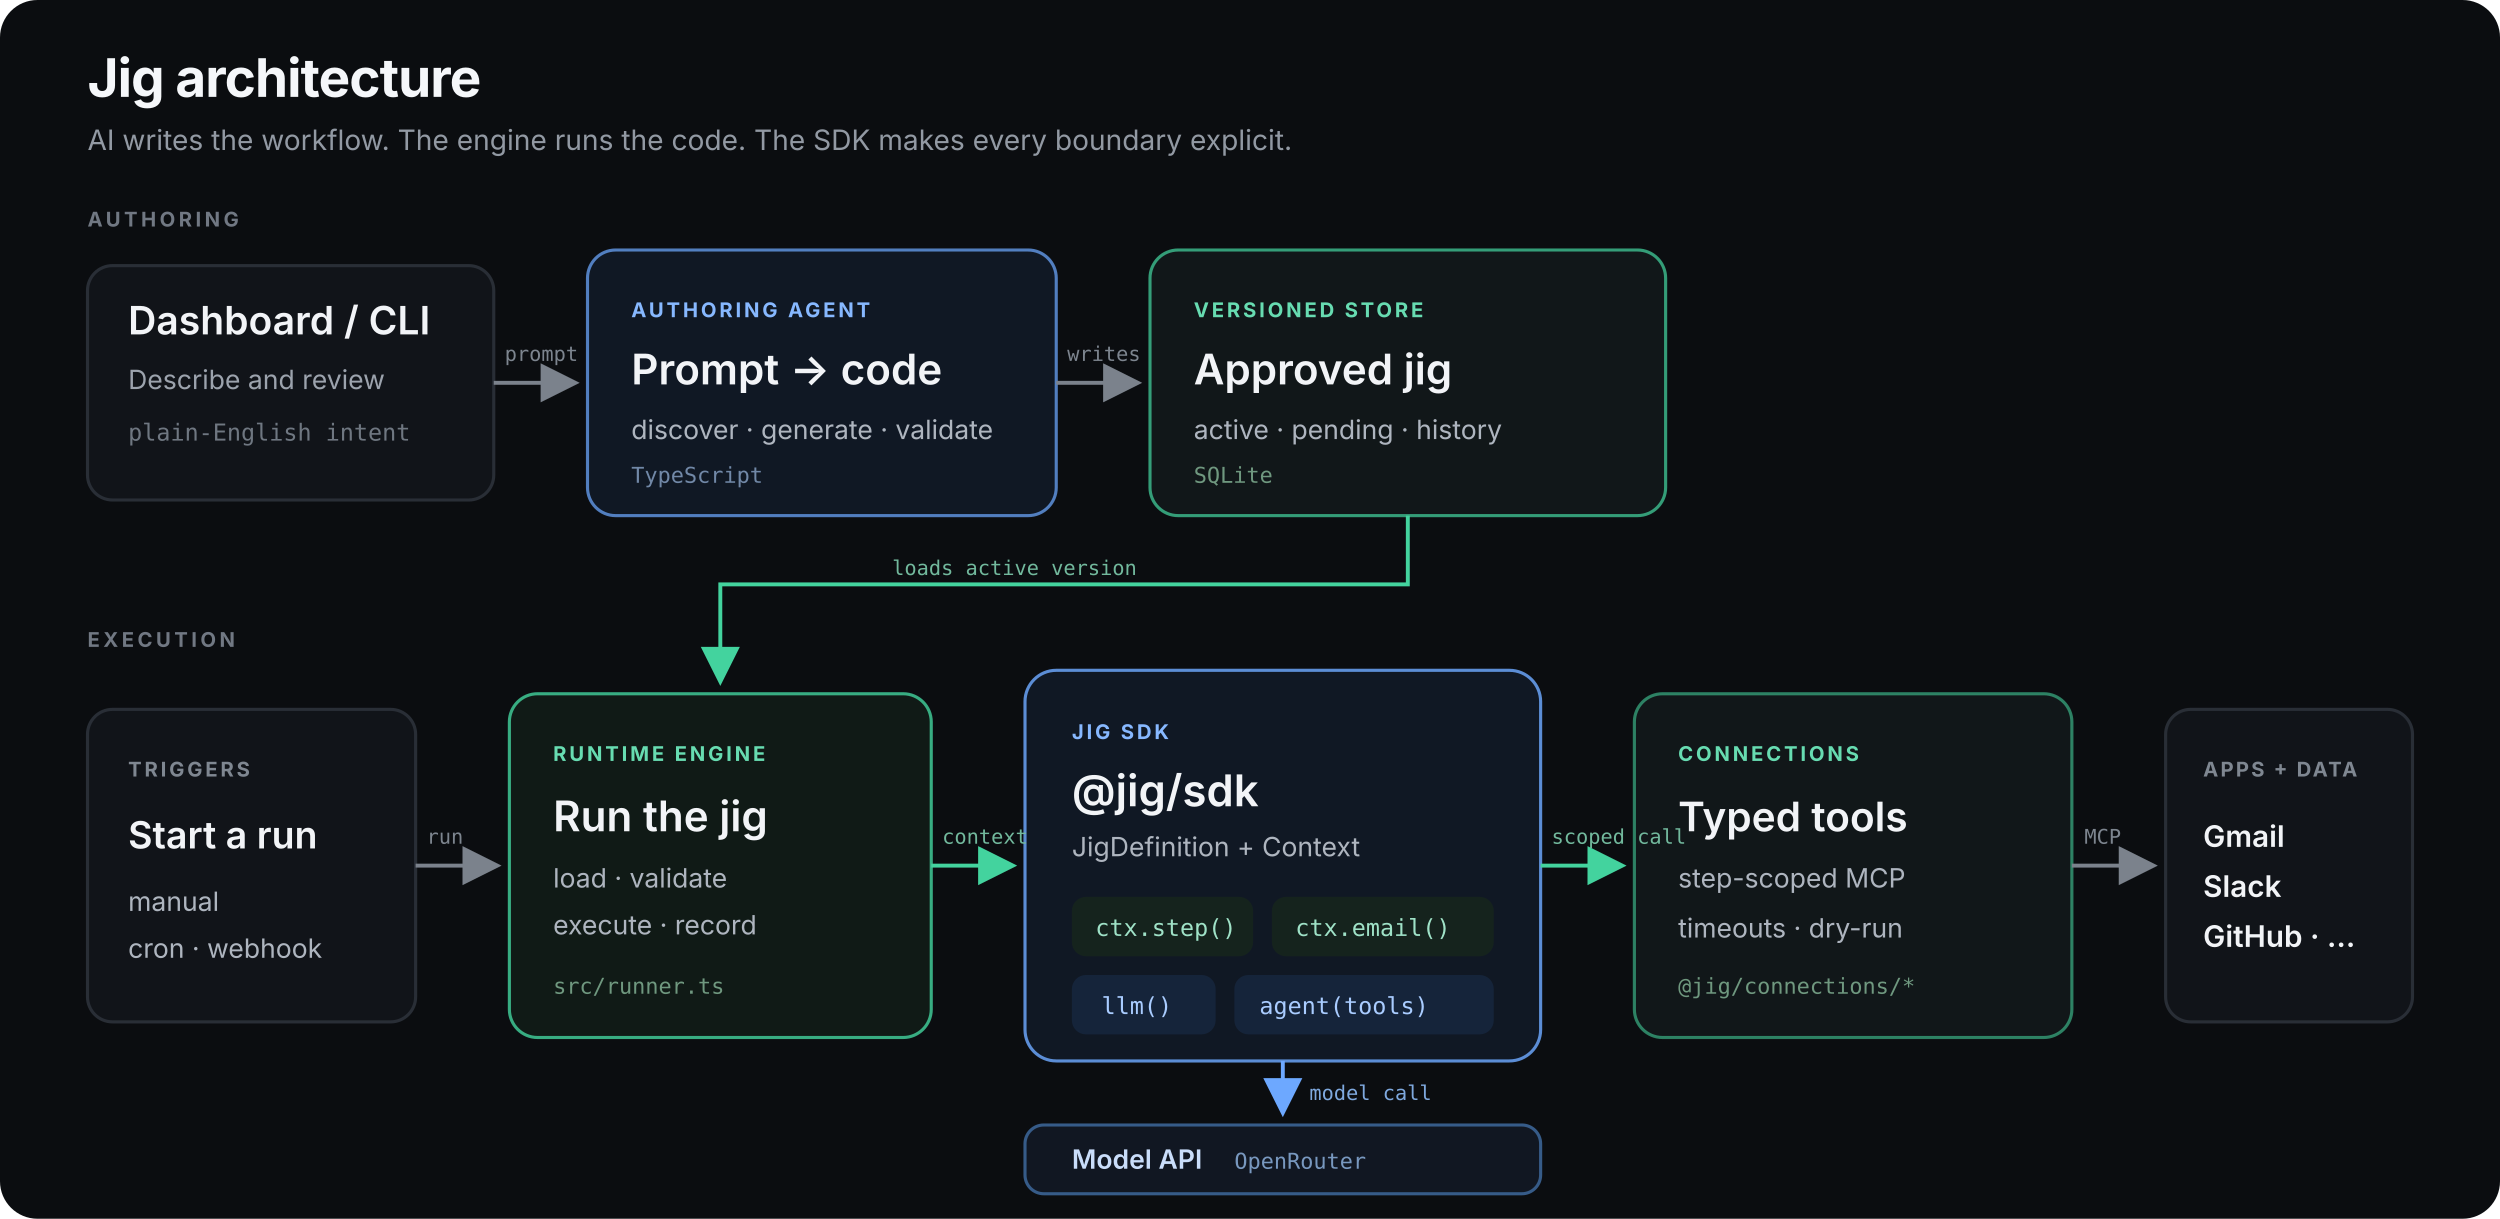
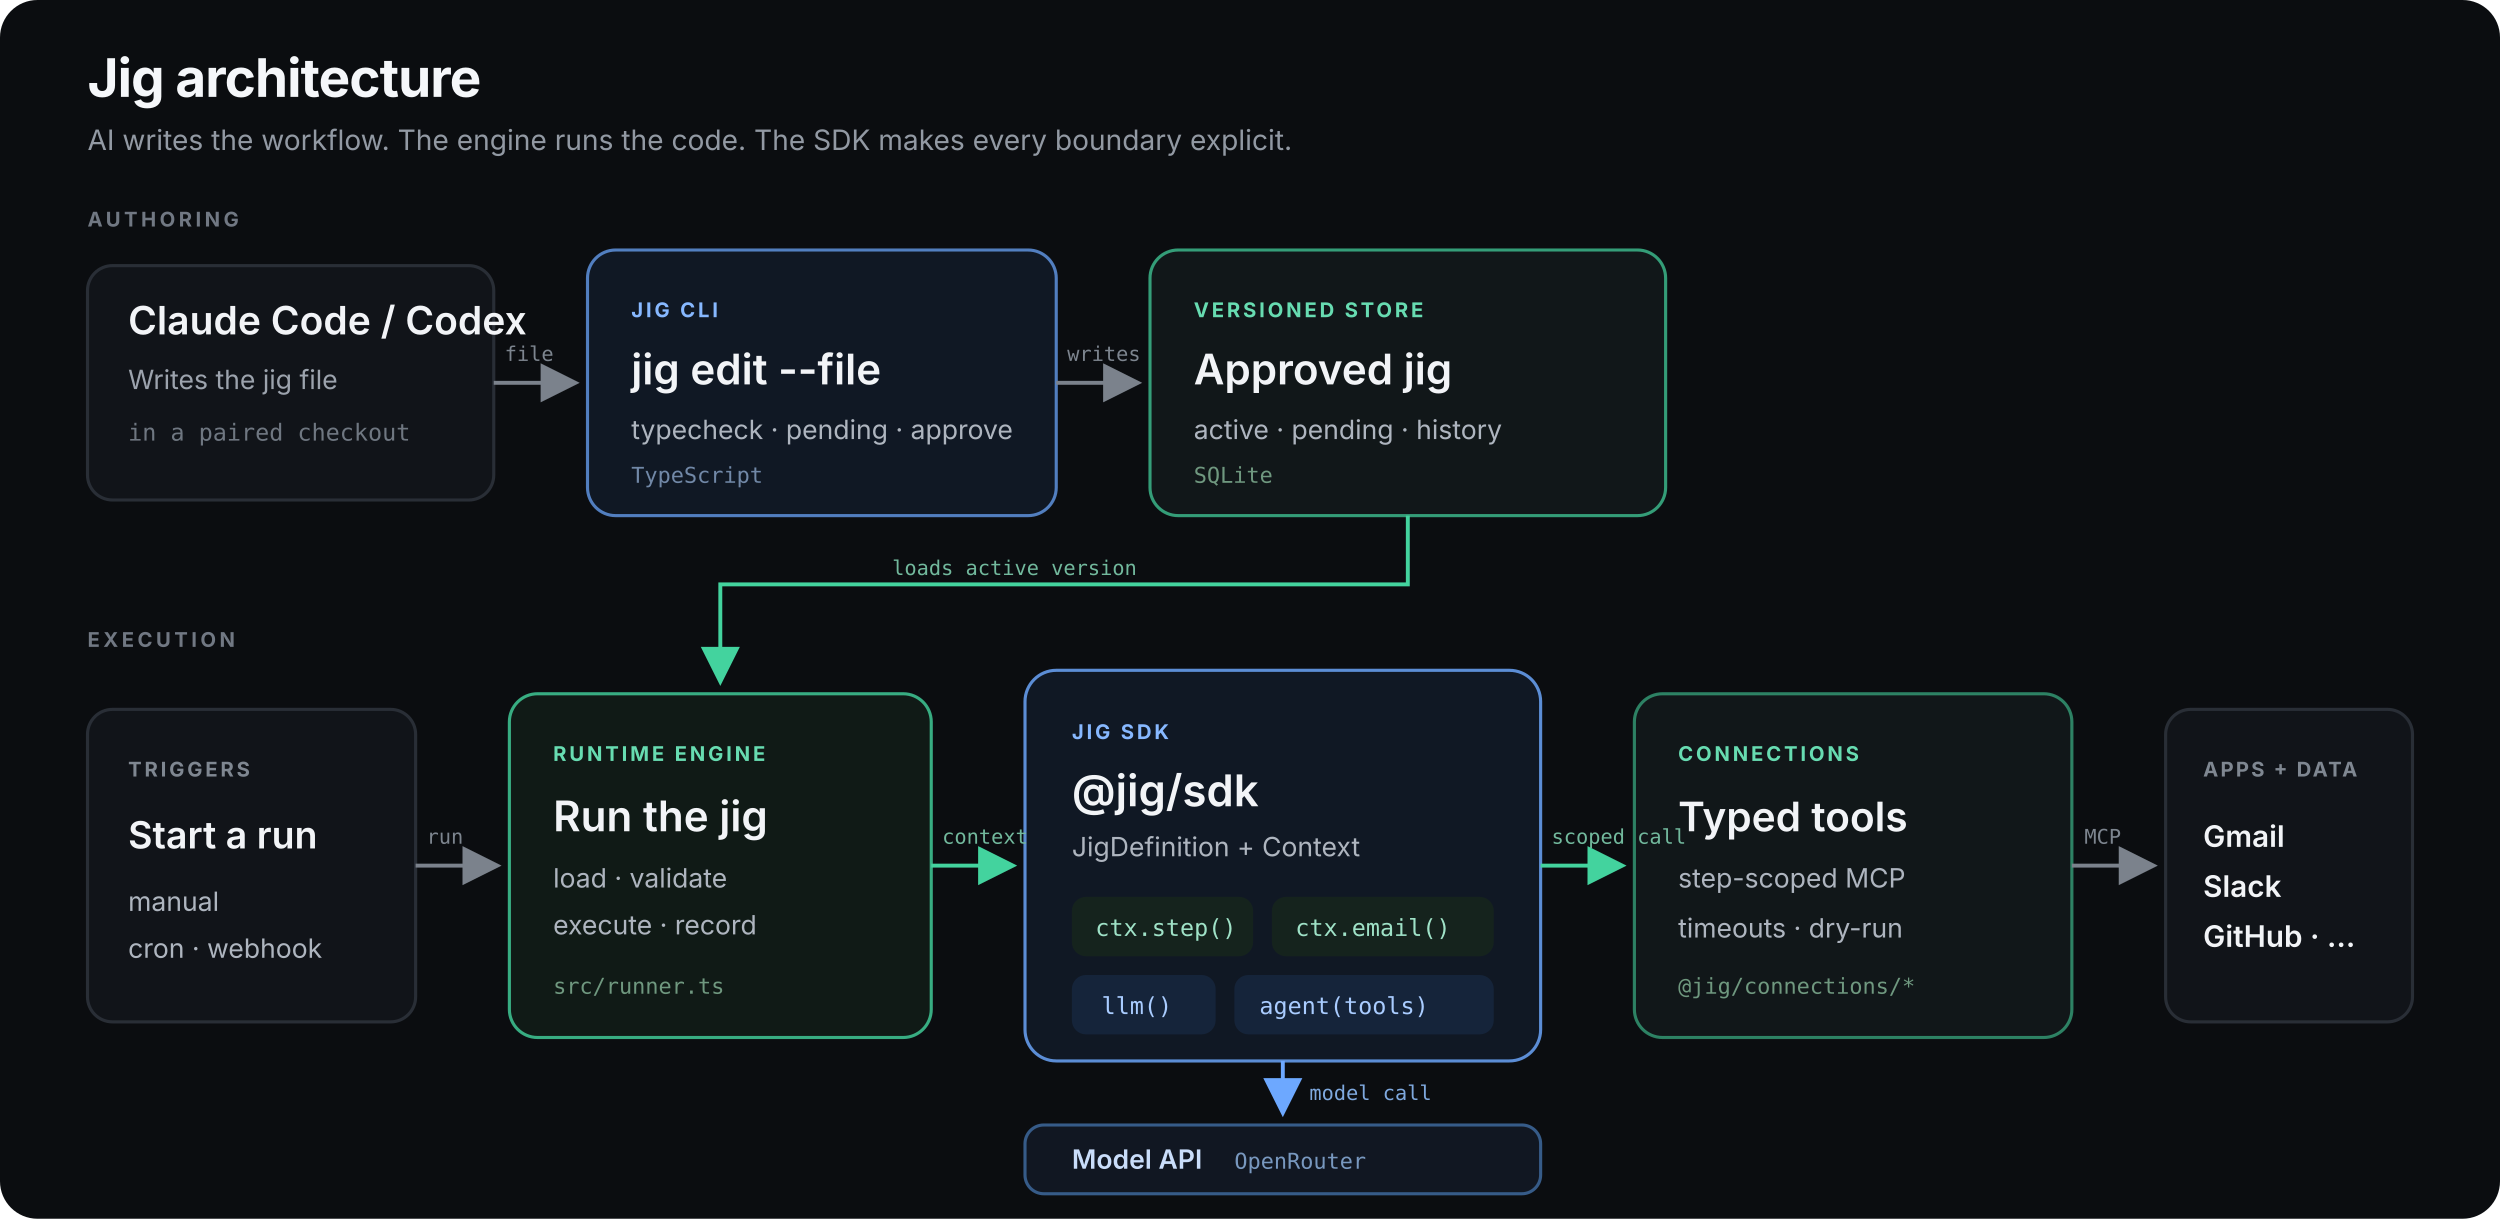
<svg xmlns="http://www.w3.org/2000/svg" width="1600" height="780" viewBox="0 0 1600 780" role="img" aria-labelledby="title description">
  <defs>
    <marker id="arrow" markerWidth="10" markerHeight="10" refX="8" refY="5" orient="auto">
      <path d="M0 0 10 5 0 10Z" fill="#7b828c" />
    </marker>
    <marker id="arrow-green" markerWidth="10" markerHeight="10" refX="8" refY="5" orient="auto">
      <path d="M0 0 10 5 0 10Z" fill="#43d39e" />
    </marker>
    <marker id="arrow-blue" markerWidth="10" markerHeight="10" refX="8" refY="5" orient="auto">
      <path d="M0 0 10 5 0 10Z" fill="#6da8ff" />
    </marker>
  </defs>
  <rect width="1600" height="780" rx="24" fill="#0b0d10" />
  <g font-family="Inter, ui-sans-serif, -apple-system, BlinkMacSystemFont, 'Segoe UI', sans-serif">
    <text x="56" y="62" fill="#f5f7fa" font-size="34" font-weight="650" letter-spacing="-0.6">Jig architecture</text>
    <text x="56" y="96" fill="#9299a3" font-size="18">AI writes the workflow. The engine runs the code. The SDK makes every boundary explicit.</text>
    <text x="56" y="145" fill="#717883" font-size="13" font-weight="700" letter-spacing="2.2">AUTHORING</text>
    <g>
      <rect x="56" y="170" width="260" height="150" rx="16" fill="#111419" stroke="#292e36" stroke-width="2" />
-       <text x="82" y="214" fill="#f2f4f7" font-size="25" font-weight="600">Dashboard / CLI</text>
-       <text x="82" y="249" fill="#9ca3ad" font-size="17">Describe and review</text>
-       <text x="82" y="282" fill="#6f7781" font-size="15" font-family="'SFMono-Regular', Consolas, monospace">plain-English intent</text>
+       <text x="82" y="214" fill="#f2f4f7" font-size="25" font-weight="600">Claude Code / Codex</text>
+       <text x="82" y="249" fill="#9ca3ad" font-size="17">Writes the jig file</text>
+       <text x="82" y="282" fill="#6f7781" font-size="15" font-family="'SFMono-Regular', Consolas, monospace">in a paired checkout</text>
    </g>
    <g>
      <rect x="376" y="160" width="300" height="170" rx="18" fill="#101824" stroke="#6da8ff" stroke-opacity="0.72" stroke-width="2" />
-       <text x="404" y="203" fill="#87b8ff" font-size="13" font-weight="700" letter-spacing="1.8">AUTHORING AGENT</text>
-       <text x="404" y="246" fill="#f2f4f7" font-size="27" font-weight="600">Prompt → code</text>
-       <text x="404" y="281" fill="#aeb5bf" font-size="17">discover · generate · validate</text>
+       <text x="404" y="203" fill="#87b8ff" font-size="13" font-weight="700" letter-spacing="1.8">JIG CLI</text>
+       <text x="404" y="246" fill="#f2f4f7" font-size="27" font-weight="600">jig edit --file</text>
+       <text x="404" y="281" fill="#aeb5bf" font-size="17">typecheck · pending · approve</text>
      <text x="404" y="309" fill="#7188a7" font-size="14" font-family="'SFMono-Regular', Consolas, monospace">TypeScript</text>
    </g>
    <g>
      <rect x="736" y="160" width="330" height="170" rx="18" fill="#111719" stroke="#43d39e" stroke-opacity="0.72" stroke-width="2" />
      <text x="764" y="203" fill="#67dcb1" font-size="13" font-weight="700" letter-spacing="1.8">VERSIONED STORE</text>
      <text x="764" y="246" fill="#f2f4f7" font-size="27" font-weight="600">Approved jig</text>
      <text x="764" y="281" fill="#aeb5bf" font-size="17">active · pending · history</text>
      <text x="764" y="309" fill="#6f987f" font-size="14" font-family="'SFMono-Regular', Consolas, monospace">SQLite</text>
    </g>
    <g fill="none" stroke="#7b828c" stroke-width="2.5" marker-end="url(#arrow)">
      <path d="M316 245H366" />
      <path d="M676 245H726" />
    </g>
    <g fill="#7d858f" font-size="13" font-family="'SFMono-Regular', Consolas, monospace">
-       <text x="323" y="231">prompt</text>
+       <text x="323" y="231">file</text>
      <text x="683" y="231">writes</text>
    </g>
    <text x="56" y="414" fill="#717883" font-size="13" font-weight="700" letter-spacing="2.2">EXECUTION</text>
    <g>
      <rect x="56" y="454" width="210" height="200" rx="16" fill="#111419" stroke="#292e36" stroke-width="2" />
      <text x="82" y="497" fill="#7f8791" font-size="13" font-weight="700" letter-spacing="1.8">TRIGGERS</text>
      <text x="82" y="543" fill="#f2f4f7" font-size="24" font-weight="600">Start a run</text>
      <text x="82" y="583" fill="#aeb5bf" font-size="17">manual</text>
      <text x="82" y="613" fill="#aeb5bf" font-size="17">cron · webhook</text>
    </g>
    <g>
      <rect x="326" y="444" width="270" height="220" rx="18" fill="#101a16" stroke="#43d39e" stroke-opacity="0.8" stroke-width="2" />
      <text x="354" y="487" fill="#67dcb1" font-size="13" font-weight="700" letter-spacing="1.8">RUNTIME ENGINE</text>
      <text x="354" y="532" fill="#f2f4f7" font-size="27" font-weight="600">Run the jig</text>
      <text x="354" y="568" fill="#aeb5bf" font-size="17">load · validate</text>
      <text x="354" y="598" fill="#aeb5bf" font-size="17">execute · record</text>
      <text x="354" y="636" fill="#6f987f" font-size="14" font-family="'SFMono-Regular', Consolas, monospace">src/runner.ts</text>
    </g>
    <g>
      <rect x="656" y="429" width="330" height="250" rx="20" fill="#101824" stroke="#6da8ff" stroke-opacity="0.82" stroke-width="2" />
      <text x="686" y="473" fill="#87b8ff" font-size="13" font-weight="700" letter-spacing="1.8">JIG SDK</text>
      <text x="686" y="516" fill="#f2f4f7" font-size="28" font-weight="600">@jig/sdk</text>
      <text x="686" y="548" fill="#aeb5bf" font-size="17">JigDefinition + Context</text>
      <g font-family="'SFMono-Regular', Consolas, monospace" font-size="15">
        <rect x="686" y="574" width="116" height="38" rx="9" fill="#15231d" />
        <text x="701" y="599" fill="#9fe2c7">ctx.step()</text>
        <rect x="814" y="574" width="142" height="38" rx="9" fill="#15231d" />
        <text x="829" y="599" fill="#9fe2c7">ctx.email()</text>
        <rect x="686" y="624" width="92" height="38" rx="9" fill="#15243a" />
        <text x="705" y="649" fill="#a9ccff">llm()</text>
        <rect x="790" y="624" width="166" height="38" rx="9" fill="#15243a" />
        <text x="806" y="649" fill="#a9ccff">agent(tools)</text>
      </g>
    </g>
    <g>
      <rect x="1046" y="444" width="280" height="220" rx="18" fill="#111719" stroke="#43d39e" stroke-opacity="0.58" stroke-width="2" />
      <text x="1074" y="487" fill="#67dcb1" font-size="13" font-weight="700" letter-spacing="1.8">CONNECTIONS</text>
      <text x="1074" y="532" fill="#f2f4f7" font-size="26" font-weight="600">Typed tools</text>
      <text x="1074" y="568" fill="#aeb5bf" font-size="17">step-scoped MCP</text>
      <text x="1074" y="600" fill="#aeb5bf" font-size="17">timeouts · dry-run</text>
      <text x="1074" y="636" fill="#6f987f" font-size="14" font-family="'SFMono-Regular', Consolas, monospace">@jig/connections/*</text>
    </g>
    <g>
      <rect x="1386" y="454" width="158" height="200" rx="16" fill="#111419" stroke="#292e36" stroke-width="2" />
      <text x="1410" y="497" fill="#7f8791" font-size="13" font-weight="700" letter-spacing="1.4">APPS + DATA</text>
      <text x="1410" y="542" fill="#f2f4f7" font-size="19" font-weight="600">Gmail</text>
      <text x="1410" y="574" fill="#f2f4f7" font-size="19" font-weight="600">Slack</text>
      <text x="1410" y="606" fill="#f2f4f7" font-size="19" font-weight="600">GitHub · …</text>
    </g>
    <g fill="none" stroke-width="2.5">
      <path d="M266 554H316" stroke="#7b828c" marker-end="url(#arrow)" />
      <path d="M596 554H646" stroke="#43d39e" marker-end="url(#arrow-green)" />
      <path d="M986 554H1036" stroke="#43d39e" marker-end="url(#arrow-green)" />
      <path d="M1326 554H1376" stroke="#7b828c" marker-end="url(#arrow)" />
      <path d="M901 330V374H461V434" stroke="#43d39e" marker-end="url(#arrow-green)" />
      <path d="M821 679V710" stroke="#6da8ff" marker-end="url(#arrow-blue)" />
    </g>
    <g fill="#7d858f" font-size="13" font-family="'SFMono-Regular', Consolas, monospace">
      <text x="273" y="540">run</text>
      <text x="603" y="540" fill="#72b99d">context</text>
      <text x="993" y="540" fill="#72b99d">scoped call</text>
      <text x="1334" y="540">MCP</text>
      <text x="571" y="368" fill="#72b99d">loads active version</text>
      <text x="838" y="704" fill="#7fa9df">model call</text>
    </g>
    <g>
      <rect x="656" y="720" width="330" height="44" rx="12" fill="#111722" stroke="#365b88" stroke-width="2" />
      <text x="686" y="748" fill="#c9ddfa" font-size="17" font-weight="600">Model API</text>
      <text x="790" y="748" fill="#7898bf" font-size="14" font-family="'SFMono-Regular', Consolas, monospace">OpenRouter</text>
    </g>
  </g>
</svg>
